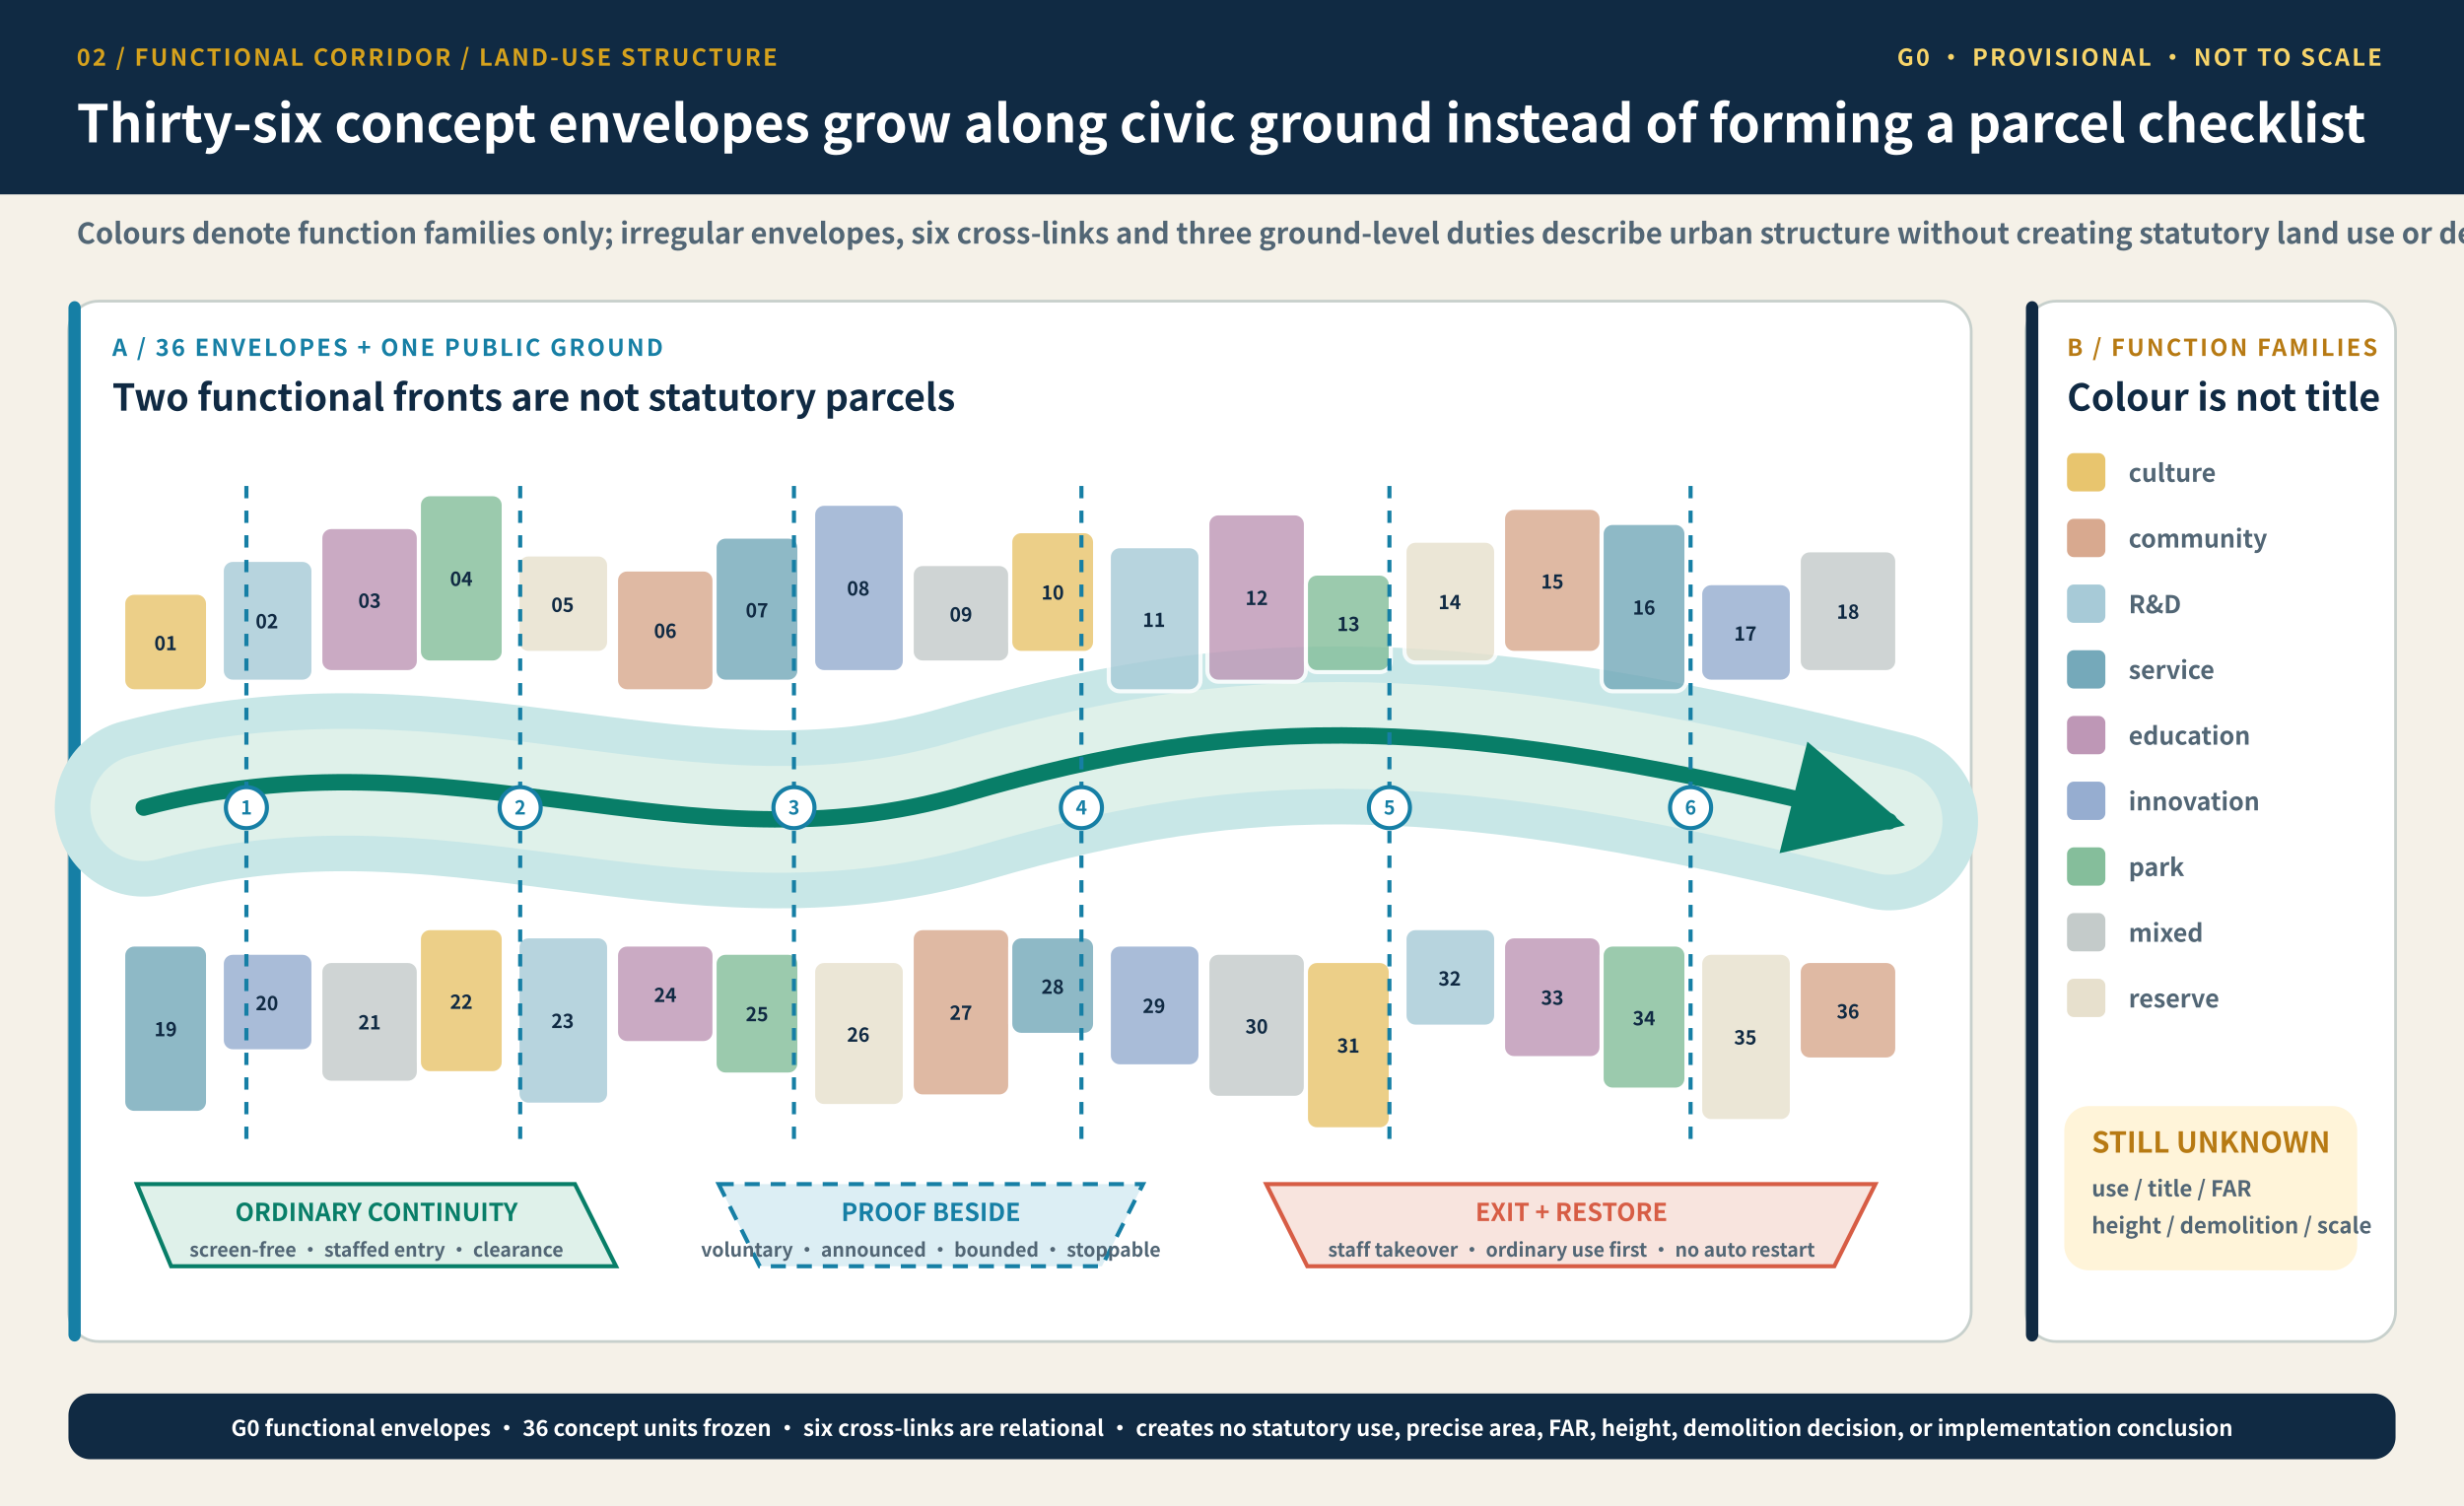
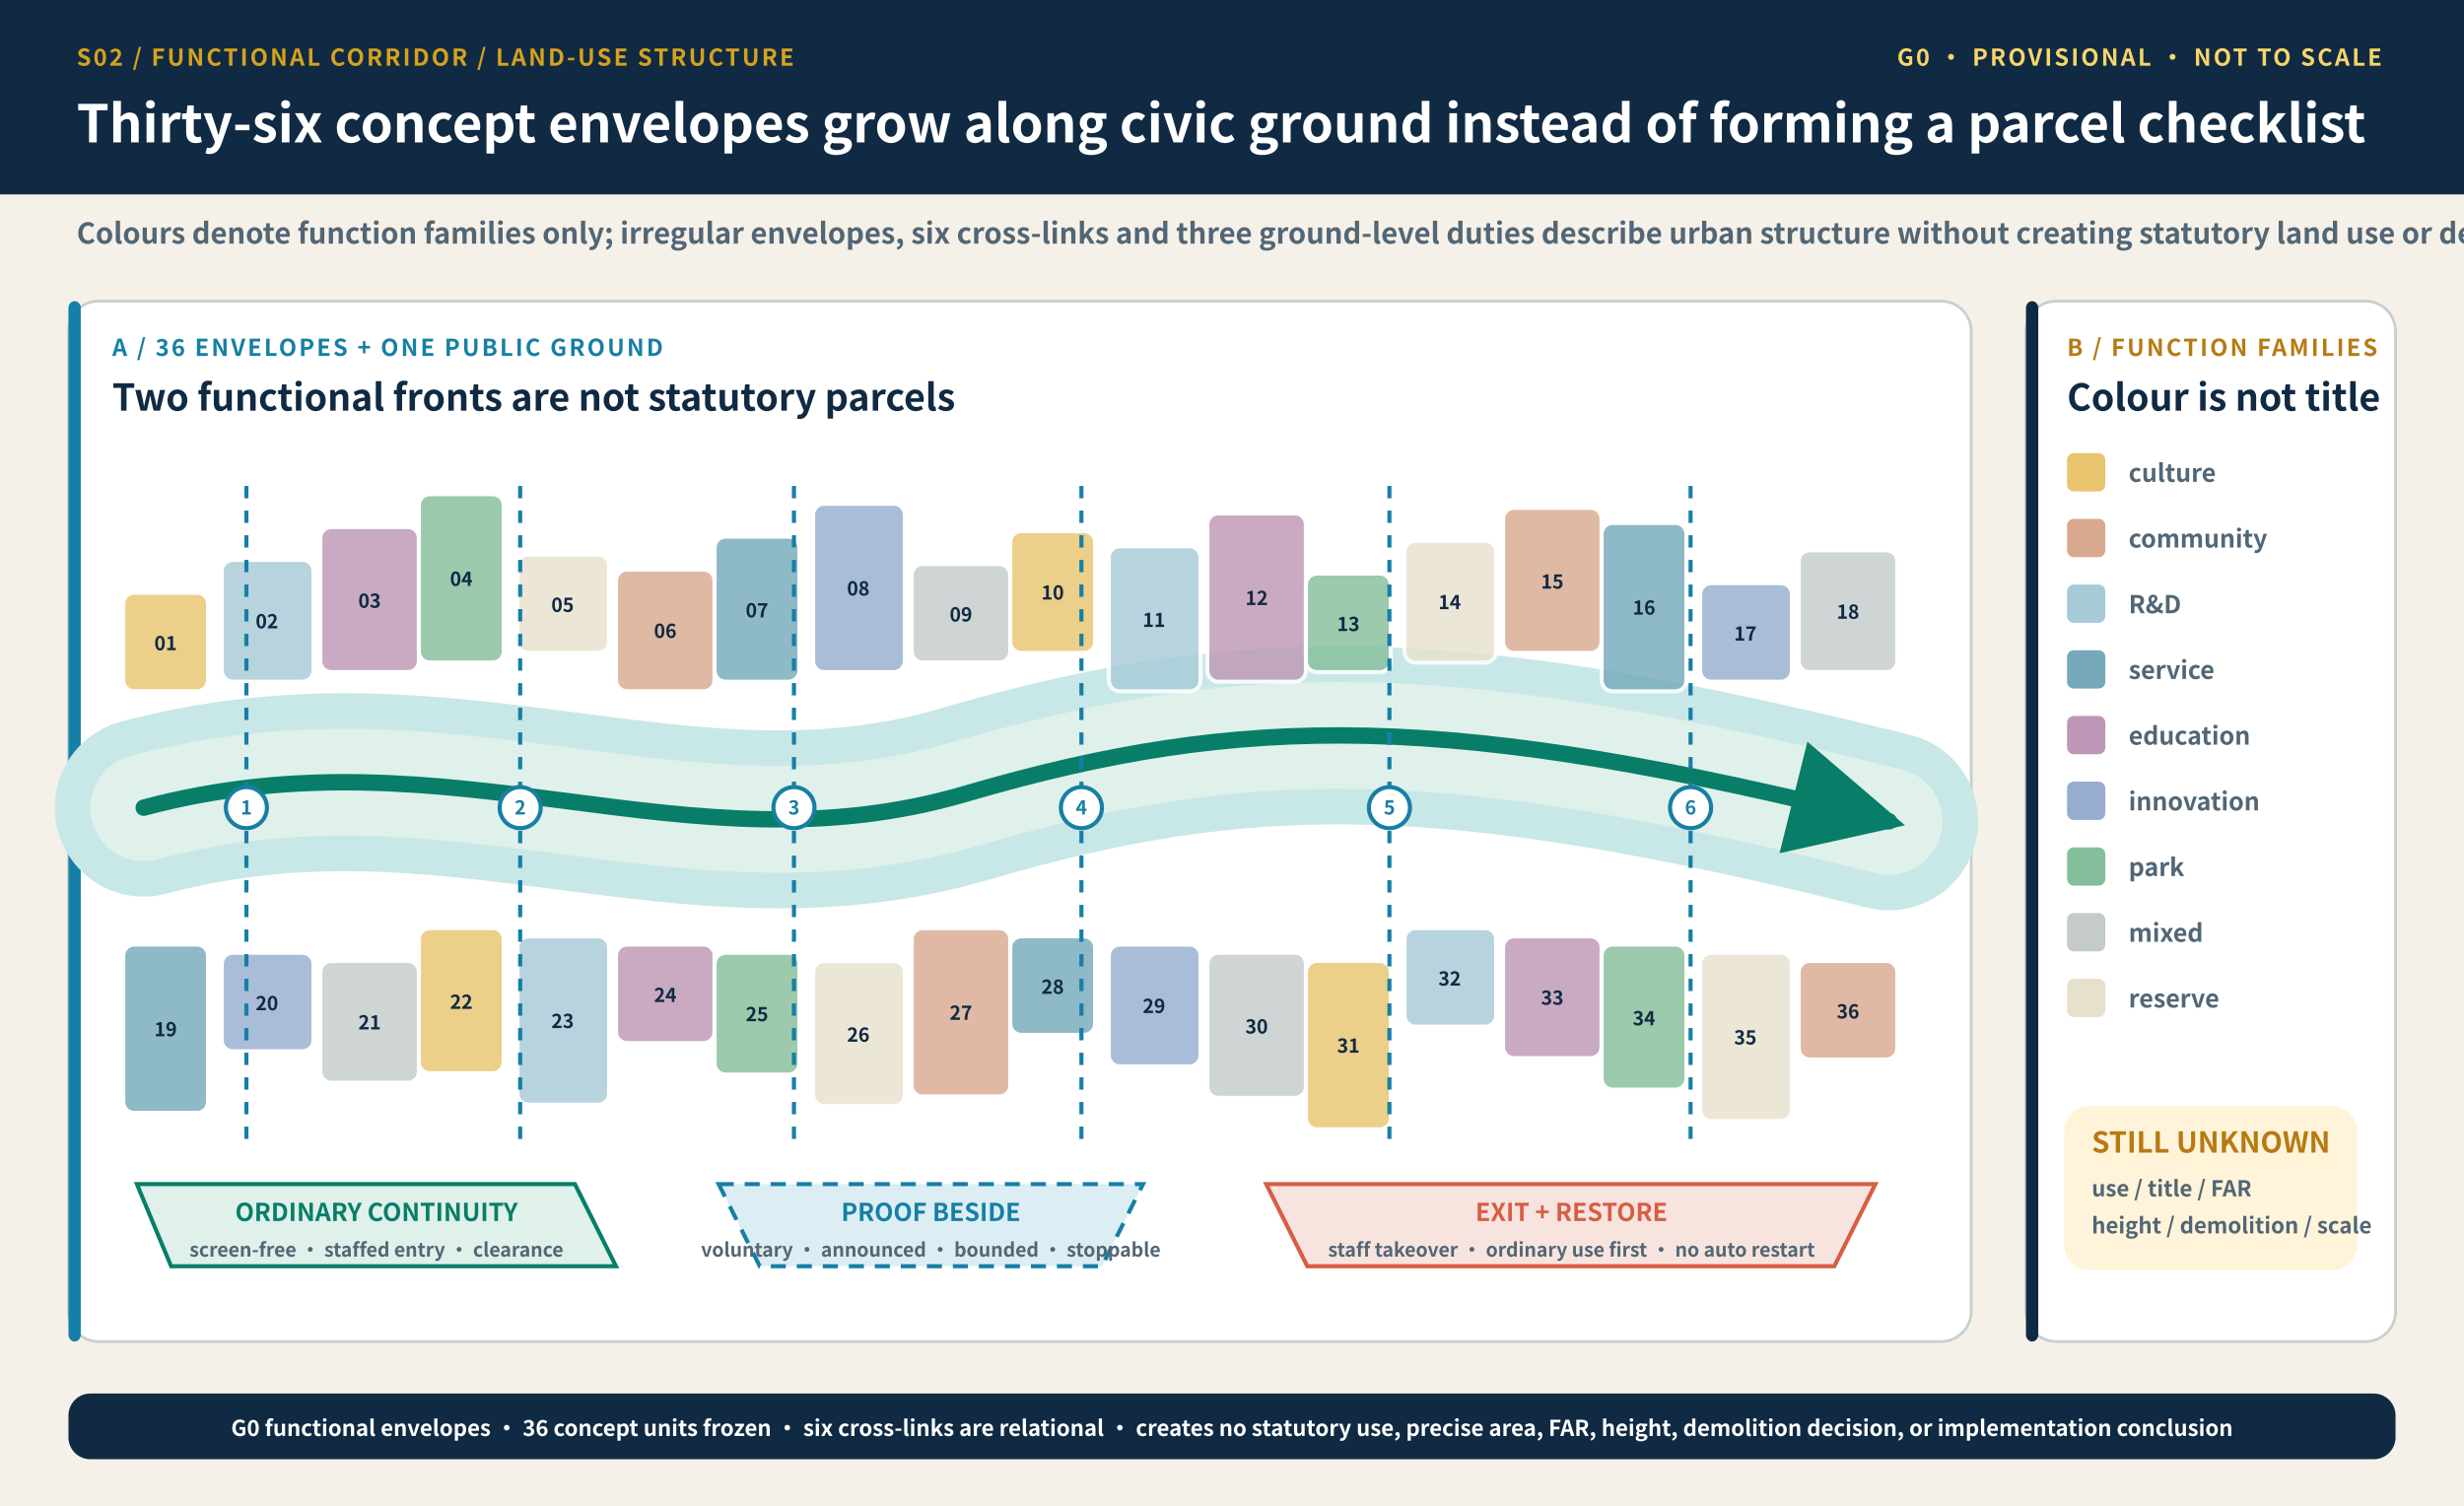
<svg xmlns="http://www.w3.org/2000/svg" width="1800" height="1100" viewBox="0 0 1800 1100" role="img" aria-labelledby="title desc">
  <defs>
    <style>.sans{font-family:"Microsoft YaHei","Noto Sans CJK SC","Segoe UI",Arial,sans-serif}.kicker{font-size:17px;font-weight:900;letter-spacing:1.6px}.head{font-size:38px;font-weight:900}.sub{font-size:21px;font-weight:650}.label{font-size:27px;font-weight:900}.body{font-size:21px;font-weight:760}.small{font-size:18px;font-weight:720}.micro{font-size:16px;font-weight:650}.tiny{font-size:14px;font-weight:650}.number{font-size:42px;font-weight:950}</style>
    <marker id="greenArrow" viewBox="0 0 16 16" refX="13" refY="8" markerWidth="8" markerHeight="8" orient="auto">
      <path d="M1 1 L15 8 L1 15 Z" fill="#087E68" />
    </marker>
    <marker id="blueArrow" viewBox="0 0 16 16" refX="13" refY="8" markerWidth="8" markerHeight="8" orient="auto">
      <path d="M1 1 L15 8 L1 15 Z" fill="#167FA5" />
    </marker>
    <marker id="coralArrow" viewBox="0 0 16 16" refX="13" refY="8" markerWidth="8" markerHeight="8" orient="auto">
      <path d="M1 1 L15 8 L1 15 Z" fill="#D75D45" />
    </marker>
  </defs>
  <rect width="1800" height="1100" fill="#F5F1E8" />
  <rect width="1800" height="142" fill="#102A43" />
-   <text x="56" y="48" class="sans kicker" fill="#D6A21D" text-anchor="start">02 / FUNCTIONAL CORRIDOR / LAND-USE STRUCTURE</text>
+   <text x="56" y="48" class="sans kicker" fill="#D6A21D" text-anchor="start">S02 / FUNCTIONAL CORRIDOR / LAND-USE STRUCTURE</text>
  <text x="56" y="104" class="sans head" fill="#FFFFFF" text-anchor="start">Thirty-six concept envelopes grow along civic ground instead of forming a parcel checklist</text>
  <text x="1740" y="48" class="sans kicker" fill="#F8D56A" text-anchor="end">G0 · PROVISIONAL · NOT TO SCALE</text>
  <text x="56" y="178" class="sans sub" fill="#526675" text-anchor="start">Colours denote function families only; irregular envelopes, six cross-links and three ground-level duties describe urban structure without creating statutory land use or development intensity.</text>
  <rect x="50" y="220" width="1390" height="760" rx="22" fill="#FFFFFF" stroke="#C7D0CC" stroke-width="2" />
  <rect x="50" y="220" width="9" height="760" rx="5" fill="#167FA5" />
  <text x="82" y="260" class="sans kicker" fill="#167FA5" text-anchor="start">A / 36 ENVELOPES + ONE PUBLIC GROUND</text>
  <text x="82" y="300" class="sans label" fill="#102A43" text-anchor="start">Two functional fronts are not statutory parcels</text>
  <path d="M105 590 C330 530 500 640 705 580 S1060 520 1380 600" fill="none" stroke="#C8E7E7" stroke-width="130" stroke-linecap="round" />
  <path d="M105 590 C330 530 500 640 705 580 S1060 520 1380 600" fill="none" stroke="#DFF1EA" stroke-width="78" stroke-linecap="round" />
  <path d="M105 590 C330 530 500 640 705 580 S1060 520 1380 600" fill="none" stroke="#087E68" stroke-width="12" stroke-linecap="round" marker-end="url(#greenArrow)" />
  <rect x="90" y="433" width="62" height="72" rx="8" fill="#E8C56E" opacity=".82" stroke="#FFFFFF" stroke-width="3" />
  <text x="121" y="475" class="sans tiny" fill="#102A43" text-anchor="middle">01</text>
  <rect x="162" y="409" width="67" height="89" rx="8" fill="#A7CAD7" opacity=".82" stroke="#FFFFFF" stroke-width="3" />
  <text x="195" y="459" class="sans tiny" fill="#102A43" text-anchor="middle">02</text>
  <rect x="234" y="385" width="72" height="106" rx="8" fill="#BE97B6" opacity=".82" stroke="#FFFFFF" stroke-width="3" />
  <text x="270" y="444" class="sans tiny" fill="#102A43" text-anchor="middle">03</text>
  <rect x="306" y="361" width="62" height="123" rx="8" fill="#85BE9B" opacity=".82" stroke="#FFFFFF" stroke-width="3" />
  <text x="337" y="428" class="sans tiny" fill="#102A43" text-anchor="middle">04</text>
  <rect x="378" y="405" width="67" height="72" rx="8" fill="#E7E0CD" opacity=".82" stroke="#FFFFFF" stroke-width="3" />
  <text x="411" y="447" class="sans tiny" fill="#102A43" text-anchor="middle">05</text>
  <rect x="450" y="416" width="72" height="89" rx="8" fill="#D8A98F" opacity=".82" stroke="#FFFFFF" stroke-width="3" />
  <text x="486" y="466" class="sans tiny" fill="#102A43" text-anchor="middle">06</text>
  <rect x="522" y="392" width="62" height="106" rx="8" fill="#75A9BA" opacity=".82" stroke="#FFFFFF" stroke-width="3" />
  <text x="553" y="451" class="sans tiny" fill="#102A43" text-anchor="middle">07</text>
  <rect x="594" y="368" width="67" height="123" rx="8" fill="#96ADD0" opacity=".82" stroke="#FFFFFF" stroke-width="3" />
  <text x="627" y="435" class="sans tiny" fill="#102A43" text-anchor="middle">08</text>
  <rect x="666" y="412" width="72" height="72" rx="8" fill="#C4CBCA" opacity=".82" stroke="#FFFFFF" stroke-width="3" />
  <text x="702" y="454" class="sans tiny" fill="#102A43" text-anchor="middle">09</text>
  <rect x="738" y="388" width="62" height="89" rx="8" fill="#E8C56E" opacity=".82" stroke="#FFFFFF" stroke-width="3" />
  <text x="769" y="438" class="sans tiny" fill="#102A43" text-anchor="middle">10</text>
  <rect x="810" y="399" width="67" height="106" rx="8" fill="#A7CAD7" opacity=".82" stroke="#FFFFFF" stroke-width="3" />
  <text x="843" y="458" class="sans tiny" fill="#102A43" text-anchor="middle">11</text>
  <rect x="882" y="375" width="72" height="123" rx="8" fill="#BE97B6" opacity=".82" stroke="#FFFFFF" stroke-width="3" />
  <text x="918" y="442" class="sans tiny" fill="#102A43" text-anchor="middle">12</text>
  <rect x="954" y="419" width="62" height="72" rx="8" fill="#85BE9B" opacity=".82" stroke="#FFFFFF" stroke-width="3" />
  <text x="985" y="461" class="sans tiny" fill="#102A43" text-anchor="middle">13</text>
  <rect x="1026" y="395" width="67" height="89" rx="8" fill="#E7E0CD" opacity=".82" stroke="#FFFFFF" stroke-width="3" />
  <text x="1059" y="445" class="sans tiny" fill="#102A43" text-anchor="middle">14</text>
  <rect x="1098" y="371" width="72" height="106" rx="8" fill="#D8A98F" opacity=".82" stroke="#FFFFFF" stroke-width="3" />
  <text x="1134" y="430" class="sans tiny" fill="#102A43" text-anchor="middle">15</text>
  <rect x="1170" y="382" width="62" height="123" rx="8" fill="#75A9BA" opacity=".82" stroke="#FFFFFF" stroke-width="3" />
  <text x="1201" y="449" class="sans tiny" fill="#102A43" text-anchor="middle">16</text>
  <rect x="1242" y="426" width="67" height="72" rx="8" fill="#96ADD0" opacity=".82" stroke="#FFFFFF" stroke-width="3" />
  <text x="1275" y="468" class="sans tiny" fill="#102A43" text-anchor="middle">17</text>
  <rect x="1314" y="402" width="72" height="89" rx="8" fill="#C4CBCA" opacity=".82" stroke="#FFFFFF" stroke-width="3" />
  <text x="1350" y="452" class="sans tiny" fill="#102A43" text-anchor="middle">18</text>
  <rect x="90" y="690" width="62" height="123" rx="8" fill="#75A9BA" opacity=".82" stroke="#FFFFFF" stroke-width="3" />
  <text x="121" y="757" class="sans tiny" fill="#102A43" text-anchor="middle">19</text>
  <rect x="162" y="696" width="67" height="72" rx="8" fill="#96ADD0" opacity=".82" stroke="#FFFFFF" stroke-width="3" />
  <text x="195" y="738" class="sans tiny" fill="#102A43" text-anchor="middle">20</text>
  <rect x="234" y="702" width="72" height="89" rx="8" fill="#C4CBCA" opacity=".82" stroke="#FFFFFF" stroke-width="3" />
  <text x="270" y="752" class="sans tiny" fill="#102A43" text-anchor="middle">21</text>
  <rect x="306" y="678" width="62" height="106" rx="8" fill="#E8C56E" opacity=".82" stroke="#FFFFFF" stroke-width="3" />
  <text x="337" y="737" class="sans tiny" fill="#102A43" text-anchor="middle">22</text>
  <rect x="378" y="684" width="67" height="123" rx="8" fill="#A7CAD7" opacity=".82" stroke="#FFFFFF" stroke-width="3" />
  <text x="411" y="751" class="sans tiny" fill="#102A43" text-anchor="middle">23</text>
  <rect x="450" y="690" width="72" height="72" rx="8" fill="#BE97B6" opacity=".82" stroke="#FFFFFF" stroke-width="3" />
  <text x="486" y="732" class="sans tiny" fill="#102A43" text-anchor="middle">24</text>
  <rect x="522" y="696" width="62" height="89" rx="8" fill="#85BE9B" opacity=".82" stroke="#FFFFFF" stroke-width="3" />
  <text x="553" y="746" class="sans tiny" fill="#102A43" text-anchor="middle">25</text>
  <rect x="594" y="702" width="67" height="106" rx="8" fill="#E7E0CD" opacity=".82" stroke="#FFFFFF" stroke-width="3" />
  <text x="627" y="761" class="sans tiny" fill="#102A43" text-anchor="middle">26</text>
  <rect x="666" y="678" width="72" height="123" rx="8" fill="#D8A98F" opacity=".82" stroke="#FFFFFF" stroke-width="3" />
  <text x="702" y="745" class="sans tiny" fill="#102A43" text-anchor="middle">27</text>
  <rect x="738" y="684" width="62" height="72" rx="8" fill="#75A9BA" opacity=".82" stroke="#FFFFFF" stroke-width="3" />
  <text x="769" y="726" class="sans tiny" fill="#102A43" text-anchor="middle">28</text>
  <rect x="810" y="690" width="67" height="89" rx="8" fill="#96ADD0" opacity=".82" stroke="#FFFFFF" stroke-width="3" />
  <text x="843" y="740" class="sans tiny" fill="#102A43" text-anchor="middle">29</text>
  <rect x="882" y="696" width="72" height="106" rx="8" fill="#C4CBCA" opacity=".82" stroke="#FFFFFF" stroke-width="3" />
  <text x="918" y="755" class="sans tiny" fill="#102A43" text-anchor="middle">30</text>
  <rect x="954" y="702" width="62" height="123" rx="8" fill="#E8C56E" opacity=".82" stroke="#FFFFFF" stroke-width="3" />
  <text x="985" y="769" class="sans tiny" fill="#102A43" text-anchor="middle">31</text>
  <rect x="1026" y="678" width="67" height="72" rx="8" fill="#A7CAD7" opacity=".82" stroke="#FFFFFF" stroke-width="3" />
  <text x="1059" y="720" class="sans tiny" fill="#102A43" text-anchor="middle">32</text>
  <rect x="1098" y="684" width="72" height="89" rx="8" fill="#BE97B6" opacity=".82" stroke="#FFFFFF" stroke-width="3" />
  <text x="1134" y="734" class="sans tiny" fill="#102A43" text-anchor="middle">33</text>
  <rect x="1170" y="690" width="62" height="106" rx="8" fill="#85BE9B" opacity=".82" stroke="#FFFFFF" stroke-width="3" />
  <text x="1201" y="749" class="sans tiny" fill="#102A43" text-anchor="middle">34</text>
  <rect x="1242" y="696" width="67" height="123" rx="8" fill="#E7E0CD" opacity=".82" stroke="#FFFFFF" stroke-width="3" />
  <text x="1275" y="763" class="sans tiny" fill="#102A43" text-anchor="middle">35</text>
  <rect x="1314" y="702" width="72" height="72" rx="8" fill="#D8A98F" opacity=".82" stroke="#FFFFFF" stroke-width="3" />
  <text x="1350" y="744" class="sans tiny" fill="#102A43" text-anchor="middle">36</text>
  <line x1="180" y1="355" x2="180" y2="835" stroke="#167FA5" stroke-width="3" stroke-dasharray="9 9" />
  <circle cx="180" cy="590" r="15" fill="#FFFFFF" stroke="#167FA5" stroke-width="3" />
  <text x="180" y="595" class="sans tiny" fill="#167FA5" text-anchor="middle">1</text>
  <line x1="380" y1="355" x2="380" y2="835" stroke="#167FA5" stroke-width="3" stroke-dasharray="9 9" />
  <circle cx="380" cy="590" r="15" fill="#FFFFFF" stroke="#167FA5" stroke-width="3" />
  <text x="380" y="595" class="sans tiny" fill="#167FA5" text-anchor="middle">2</text>
  <line x1="580" y1="355" x2="580" y2="835" stroke="#167FA5" stroke-width="3" stroke-dasharray="9 9" />
  <circle cx="580" cy="590" r="15" fill="#FFFFFF" stroke="#167FA5" stroke-width="3" />
  <text x="580" y="595" class="sans tiny" fill="#167FA5" text-anchor="middle">3</text>
  <line x1="790" y1="355" x2="790" y2="835" stroke="#167FA5" stroke-width="3" stroke-dasharray="9 9" />
  <circle cx="790" cy="590" r="15" fill="#FFFFFF" stroke="#167FA5" stroke-width="3" />
  <text x="790" y="595" class="sans tiny" fill="#167FA5" text-anchor="middle">4</text>
  <line x1="1015" y1="355" x2="1015" y2="835" stroke="#167FA5" stroke-width="3" stroke-dasharray="9 9" />
  <circle cx="1015" cy="590" r="15" fill="#FFFFFF" stroke="#167FA5" stroke-width="3" />
  <text x="1015" y="595" class="sans tiny" fill="#167FA5" text-anchor="middle">5</text>
  <line x1="1235" y1="355" x2="1235" y2="835" stroke="#167FA5" stroke-width="3" stroke-dasharray="9 9" />
  <circle cx="1235" cy="590" r="15" fill="#FFFFFF" stroke="#167FA5" stroke-width="3" />
  <text x="1235" y="595" class="sans tiny" fill="#167FA5" text-anchor="middle">6</text>
  <path d="M100 865 L420 865 L450 925 L125 925 Z" fill="#DFF1EA" stroke="#087E68" stroke-width="3" />
  <text x="275" y="892" class="sans small" fill="#087E68" text-anchor="middle">ORDINARY CONTINUITY</text>
  <text x="275" y="918" class="sans tiny" fill="#526675" text-anchor="middle">screen-free · staffed entry · clearance</text>
  <path d="M525 865 L835 865 L805 925 L555 925 Z" fill="#DCEEF4" stroke="#167FA5" stroke-width="3" stroke-dasharray="11 8" />
  <text x="680" y="892" class="sans small" fill="#167FA5" text-anchor="middle">PROOF BESIDE</text>
  <text x="680" y="918" class="sans tiny" fill="#526675" text-anchor="middle">voluntary · announced · bounded · stoppable</text>
  <path d="M925 865 L1370 865 L1340 925 L955 925 Z" fill="#F8E4DE" stroke="#D75D45" stroke-width="3" />
  <text x="1148" y="892" class="sans small" fill="#D75D45" text-anchor="middle">EXIT + RESTORE</text>
  <text x="1148" y="918" class="sans tiny" fill="#526675" text-anchor="middle">staff takeover · ordinary use first · no auto restart</text>
  <rect x="1480" y="220" width="270" height="760" rx="22" fill="#FFFFFF" stroke="#C7D0CC" stroke-width="2" />
  <rect x="1480" y="220" width="9" height="760" rx="5" fill="#102A43" />
  <text x="1510" y="260" class="sans kicker" fill="#B77A13" text-anchor="start">B / FUNCTION FAMILIES</text>
  <text x="1510" y="300" class="sans label" fill="#102A43" text-anchor="start">Colour is not title</text>
  <rect x="1510" y="331" width="28" height="28" rx="5" fill="#E8C56E" />
  <text x="1555" y="352" class="sans small" fill="#526675" text-anchor="start">culture</text>
  <rect x="1510" y="379" width="28" height="28" rx="5" fill="#D8A98F" />
  <text x="1555" y="400" class="sans small" fill="#526675" text-anchor="start">community</text>
  <rect x="1510" y="427" width="28" height="28" rx="5" fill="#A7CAD7" />
  <text x="1555" y="448" class="sans small" fill="#526675" text-anchor="start">R&amp;D</text>
  <rect x="1510" y="475" width="28" height="28" rx="5" fill="#75A9BA" />
  <text x="1555" y="496" class="sans small" fill="#526675" text-anchor="start">service</text>
  <rect x="1510" y="523" width="28" height="28" rx="5" fill="#BE97B6" />
  <text x="1555" y="544" class="sans small" fill="#526675" text-anchor="start">education</text>
  <rect x="1510" y="571" width="28" height="28" rx="5" fill="#96ADD0" />
  <text x="1555" y="592" class="sans small" fill="#526675" text-anchor="start">innovation</text>
  <rect x="1510" y="619" width="28" height="28" rx="5" fill="#85BE9B" />
  <text x="1555" y="640" class="sans small" fill="#526675" text-anchor="start">park</text>
  <rect x="1510" y="667" width="28" height="28" rx="5" fill="#C4CBCA" />
  <text x="1555" y="688" class="sans small" fill="#526675" text-anchor="start">mixed</text>
  <rect x="1510" y="715" width="28" height="28" rx="5" fill="#E7E0CD" />
  <text x="1555" y="736" class="sans small" fill="#526675" text-anchor="start">reserve</text>
  <rect x="1508" y="808" width="214" height="120" rx="18" fill="#FFF4D9" />
  <text x="1528" y="842" class="sans body" fill="#B77A13" text-anchor="start">STILL UNKNOWN</text>
  <text x="1528" y="874" class="sans micro" fill="#526675" text-anchor="start">
    <tspan x="1528" dy="0">use / title / FAR</tspan>
    <tspan x="1528" dy="27">height / demolition / scale</tspan>
  </text>
  <rect x="50" y="1018" width="1700" height="48" rx="16" fill="#102A43" />
  <text x="900" y="1049" class="sans micro" fill="#FFFFFF" text-anchor="middle">G0 functional envelopes · 36 concept units frozen · six cross-links are relational · creates no statutory use, precise area, FAR, height, demolition decision, or implementation conclusion</text>
</svg>
